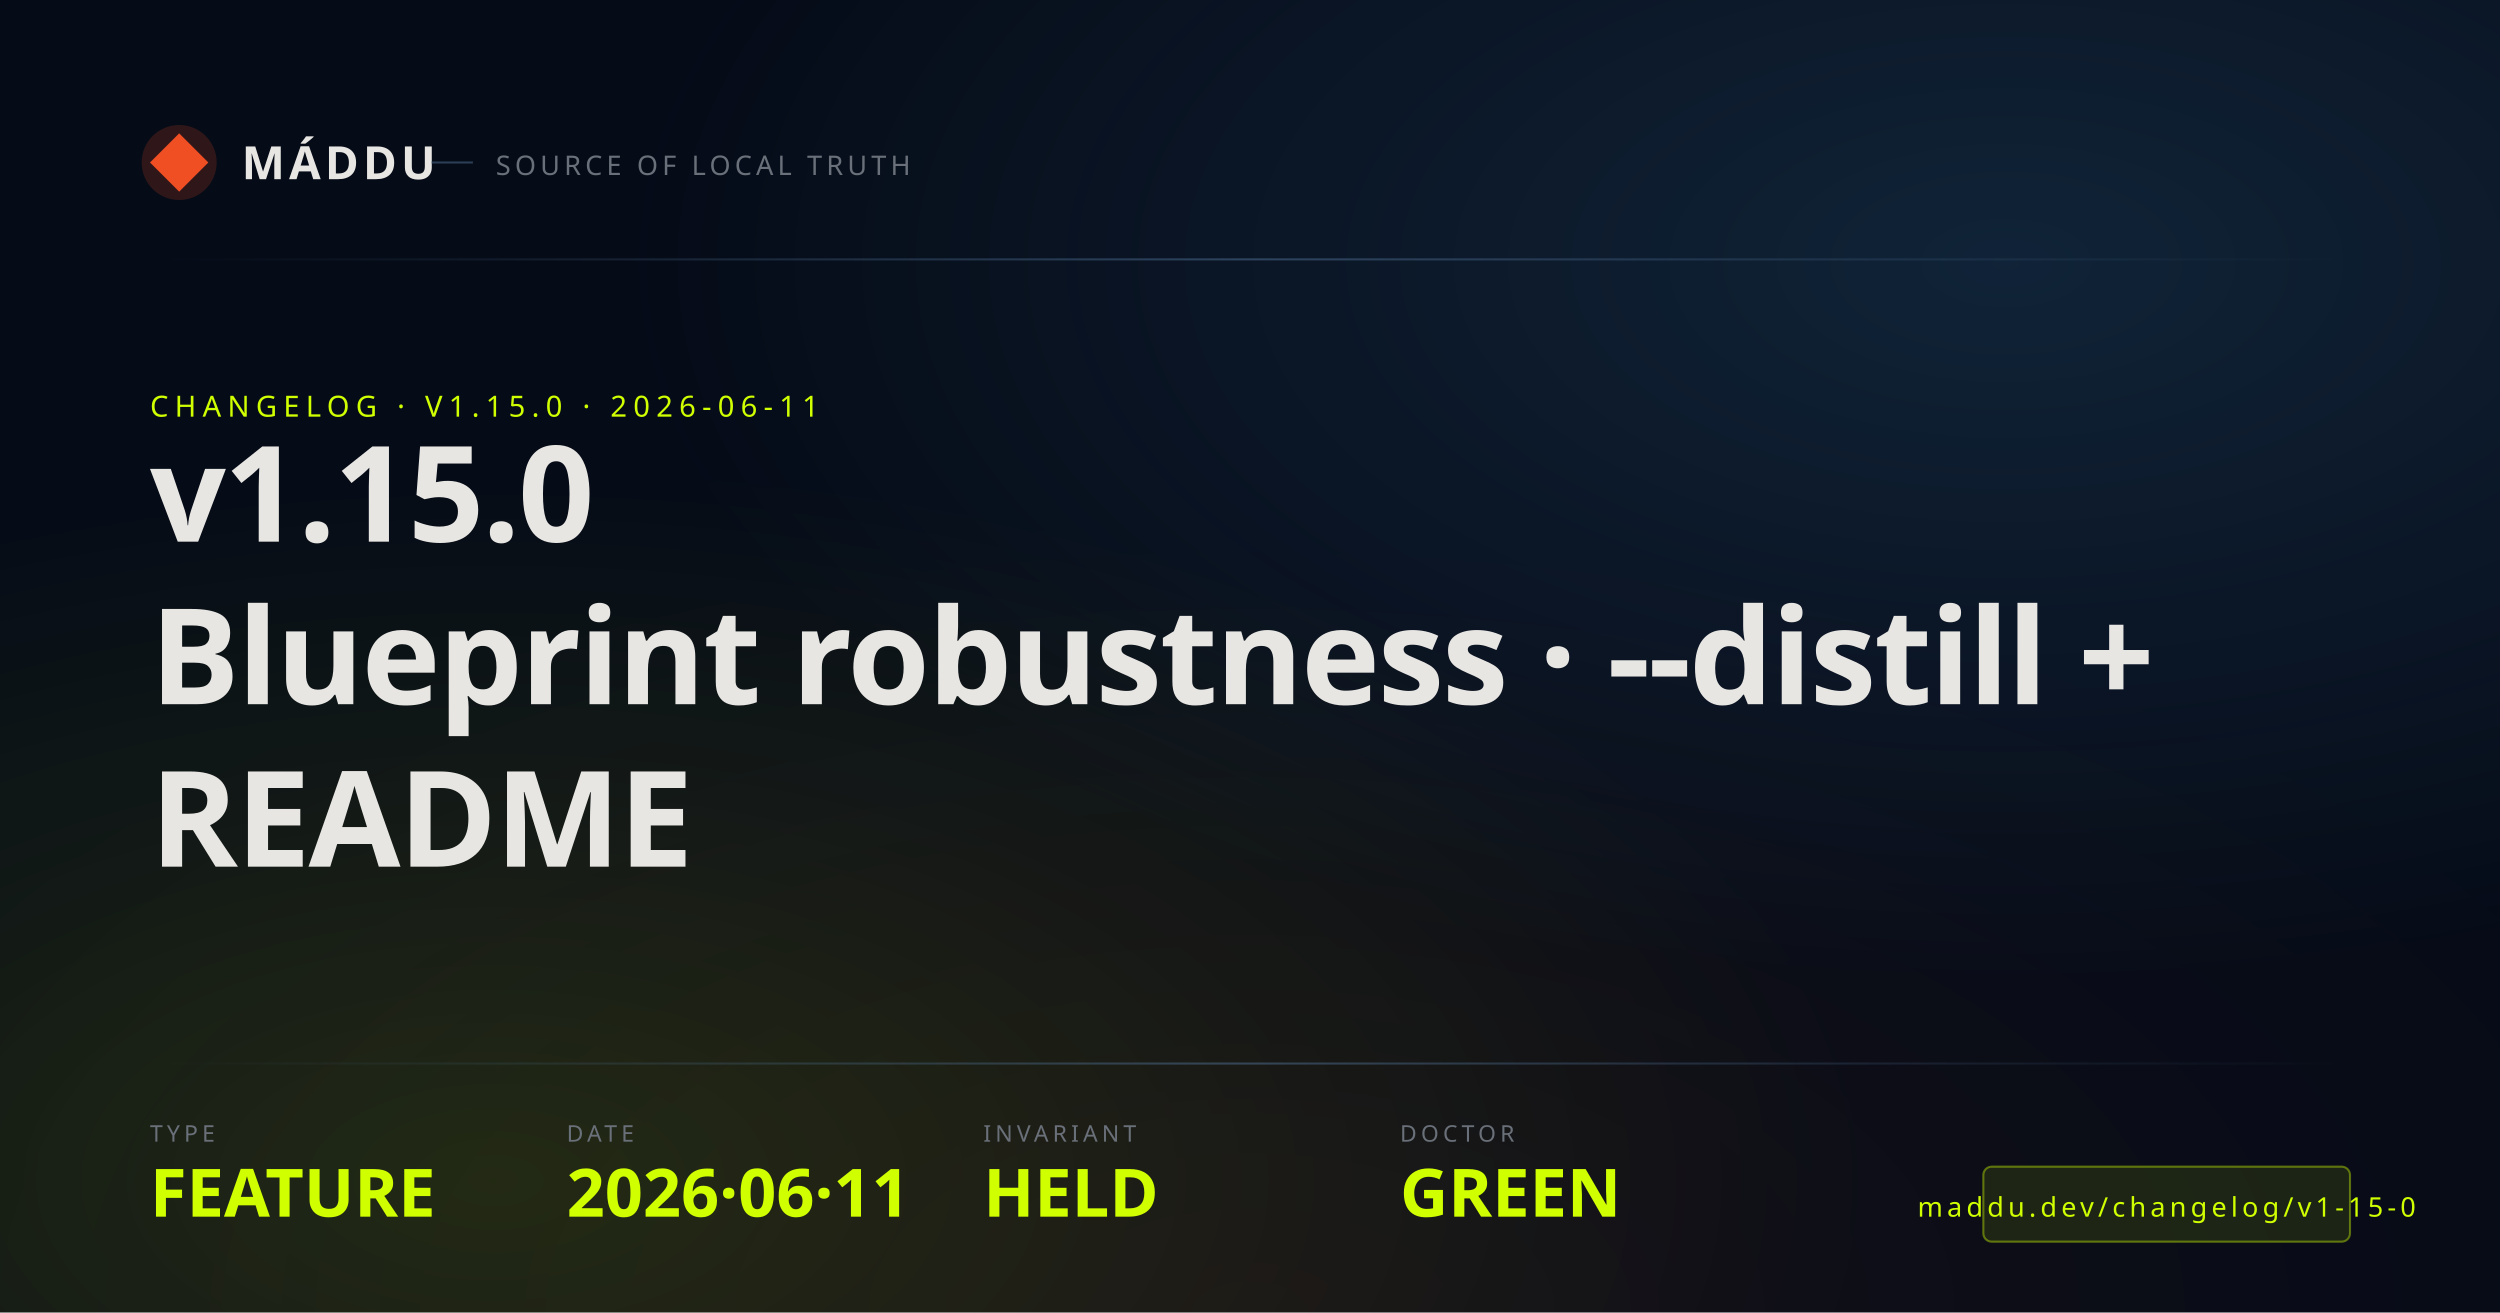
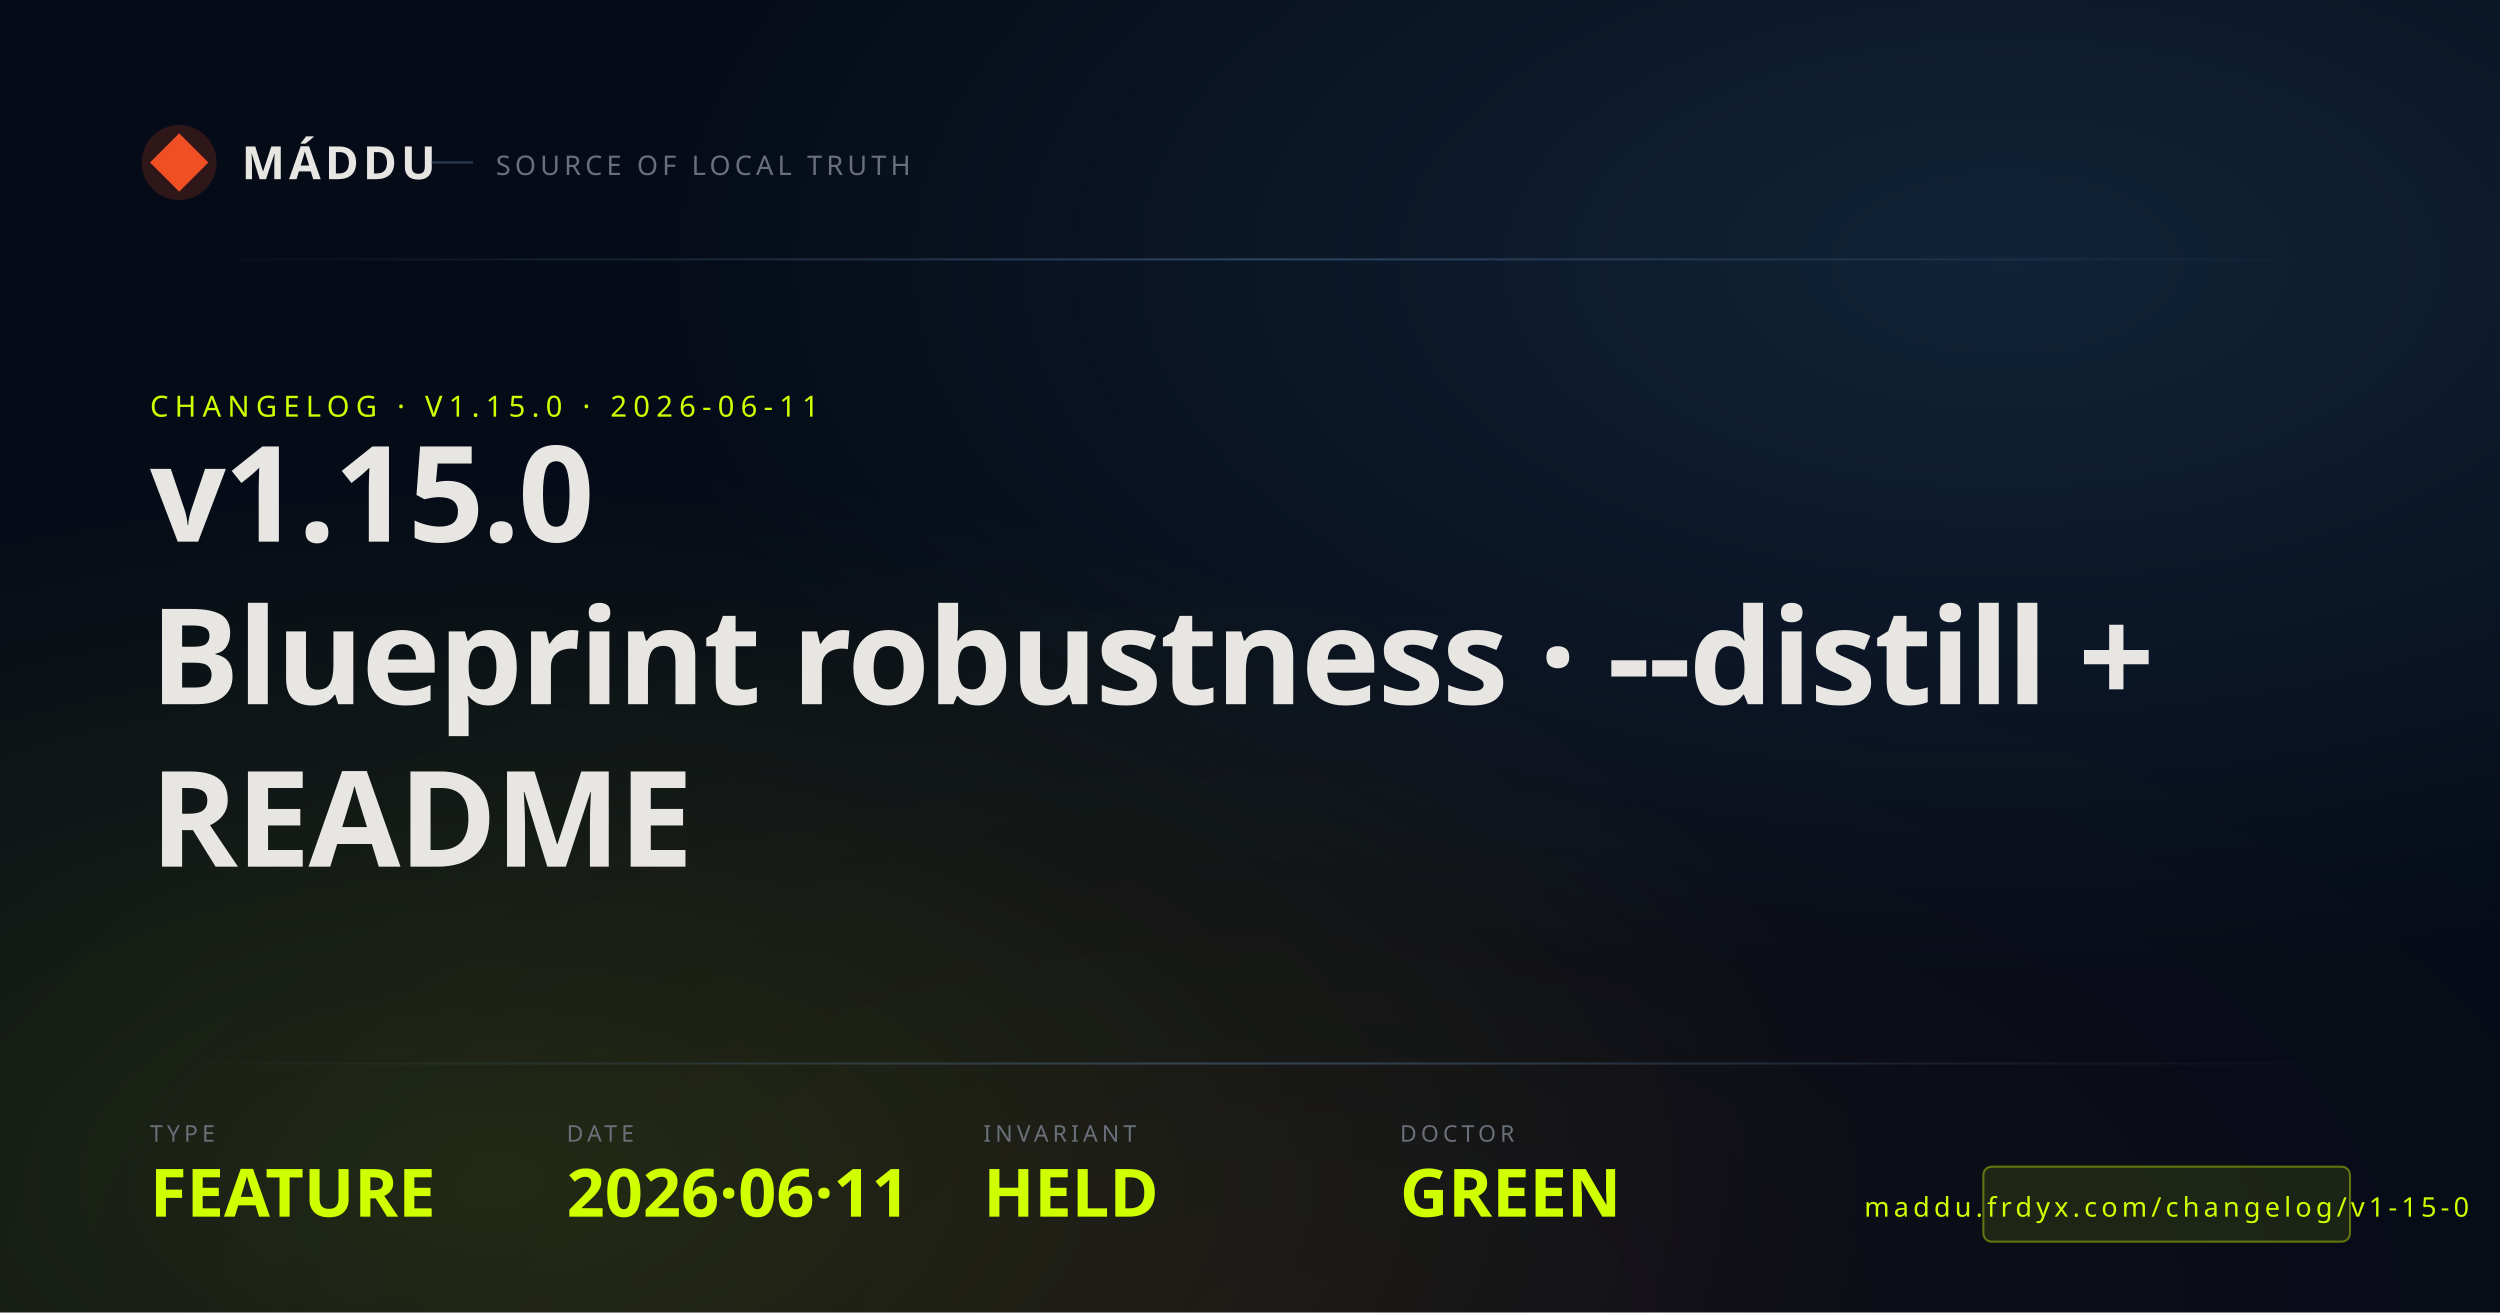
<svg xmlns="http://www.w3.org/2000/svg" width="1200" height="630" viewBox="0 0 1200 630">
  <defs>
    <radialGradient id="bg-accent2" cx="80%" cy="20%" r="55%">
      <stop offset="0%" stop-color="#56B8FF" stop-opacity="0.14" />
      <stop offset="100%" stop-color="#56B8FF" stop-opacity="0" />
    </radialGradient>
    <radialGradient id="bg-tone" cx="20%" cy="90%" r="55%">
      <stop offset="0%" stop-color="#D0FF00" stop-opacity="0.12" />
      <stop offset="100%" stop-color="#D0FF00" stop-opacity="0" />
    </radialGradient>
    <radialGradient id="bg-brand" cx="50%" cy="100%" r="60%">
      <stop offset="0%" stop-color="#F04E23" stop-opacity="0.06" />
      <stop offset="100%" stop-color="#F04E23" stop-opacity="0" />
    </radialGradient>
    <linearGradient id="hairline" x1="0" y1="0" x2="1" y2="0">
      <stop offset="0%" stop-color="#507195" stop-opacity="0" />
      <stop offset="50%" stop-color="#507195" stop-opacity="0.5" />
      <stop offset="100%" stop-color="#507195" stop-opacity="0" />
    </linearGradient>
  </defs>
  <rect width="1200" height="630" fill="#050B17" />
  <rect width="1200" height="630" fill="url(#bg-accent2)" />
  <rect width="1200" height="630" fill="url(#bg-tone)" />
  <rect width="1200" height="630" fill="url(#bg-brand)" />
  <g transform="translate(72, 64)">
    <circle cx="14" cy="14" r="18" fill="#F04E23" fill-opacity="0.18" />
    <path d="M14 0 L28 14 L14 28 L0 14 Z" fill="#F04E23" />
    <text x="44" y="22" fill="#E8E6E3" font-size="22" font-weight="700" font-family="IBM Plex Sans Condensed" letter-spacing="2">MÁDDU</text>
    <line x1="135" y1="14" x2="155" y2="14" stroke="#507195" stroke-opacity="0.5" stroke-width="1" />
    <text x="166" y="20" fill="#6a7079" font-size="13" font-family="IBM Plex Mono" letter-spacing="2">SOURCE OF LOCAL TRUTH</text>
  </g>
  <rect x="72" y="124" width="1056" height="1" fill="url(#hairline)" />
  <text x="72" y="200" fill="#D0FF00" font-size="14" font-family="IBM Plex Mono" font-weight="500" letter-spacing="3">CHANGELOG · V1.15.0 · 2026-06-11</text>
  <text x="72" y="260" fill="#E8E6E3" font-size="64" font-weight="700" font-family="IBM Plex Sans Condensed" letter-spacing="-1">v1.15.0</text>
  <text x="72" y="338" fill="#E8E6E3" font-size="64" font-weight="700" font-family="IBM Plex Sans Condensed" letter-spacing="-1">Blueprint robustness · --distill +</text>
  <text x="72" y="416" fill="#E8E6E3" font-size="64" font-weight="700" font-family="IBM Plex Sans Condensed" letter-spacing="-1"> README</text>
  <rect x="72" y="510" width="1056" height="1" fill="url(#hairline)" />
  <g transform="translate(72, 548)">
    <g transform="translate(0, 0)">
      <text x="0" y="0" fill="#6a7079" font-size="11" font-family="IBM Plex Mono" font-weight="400" letter-spacing="2">TYPE</text>
      <text x="0" y="36" fill="#D0FF00" font-size="32" font-weight="700" font-family="IBM Plex Sans Condensed">FEATURE</text>
    </g>
    <g transform="translate(200, 0)">
      <text x="0" y="0" fill="#6a7079" font-size="11" font-family="IBM Plex Mono" font-weight="400" letter-spacing="2">DATE</text>
      <text x="0" y="36" fill="#D0FF00" font-size="32" font-weight="700" font-family="IBM Plex Sans Condensed">2026·06·11</text>
    </g>
    <g transform="translate(400, 0)">
      <text x="0" y="0" fill="#6a7079" font-size="11" font-family="IBM Plex Mono" font-weight="400" letter-spacing="2">INVARIANT</text>
      <text x="0" y="36" fill="#D0FF00" font-size="32" font-weight="700" font-family="IBM Plex Sans Condensed">HELD</text>
    </g>
    <g transform="translate(600, 0)">
      <text x="0" y="0" fill="#6a7079" font-size="11" font-family="IBM Plex Mono" font-weight="400" letter-spacing="2">DOCTOR</text>
      <text x="0" y="36" fill="#D0FF00" font-size="32" font-weight="700" font-family="IBM Plex Sans Condensed">GREEN</text>
    </g>
    <g transform="translate(880, 12)">
      <rect x="0" y="0" width="176" height="36" rx="4" fill="#D0FF00" fill-opacity="0.10" stroke="#D0FF00" stroke-opacity="0.4" stroke-width="1" />
-       <text x="88" y="24" fill="#D0FF00" font-size="13" font-family="IBM Plex Mono" font-weight="500" text-anchor="middle" letter-spacing="2">maddu.dev/changelog/v1-15-0</text>
+       <text x="88" y="24" fill="#D0FF00" font-size="13" font-family="IBM Plex Mono" font-weight="500" text-anchor="middle" letter-spacing="2">maddu.frdyx.com/changelog/v1-15-0</text>
    </g>
  </g>
</svg>
